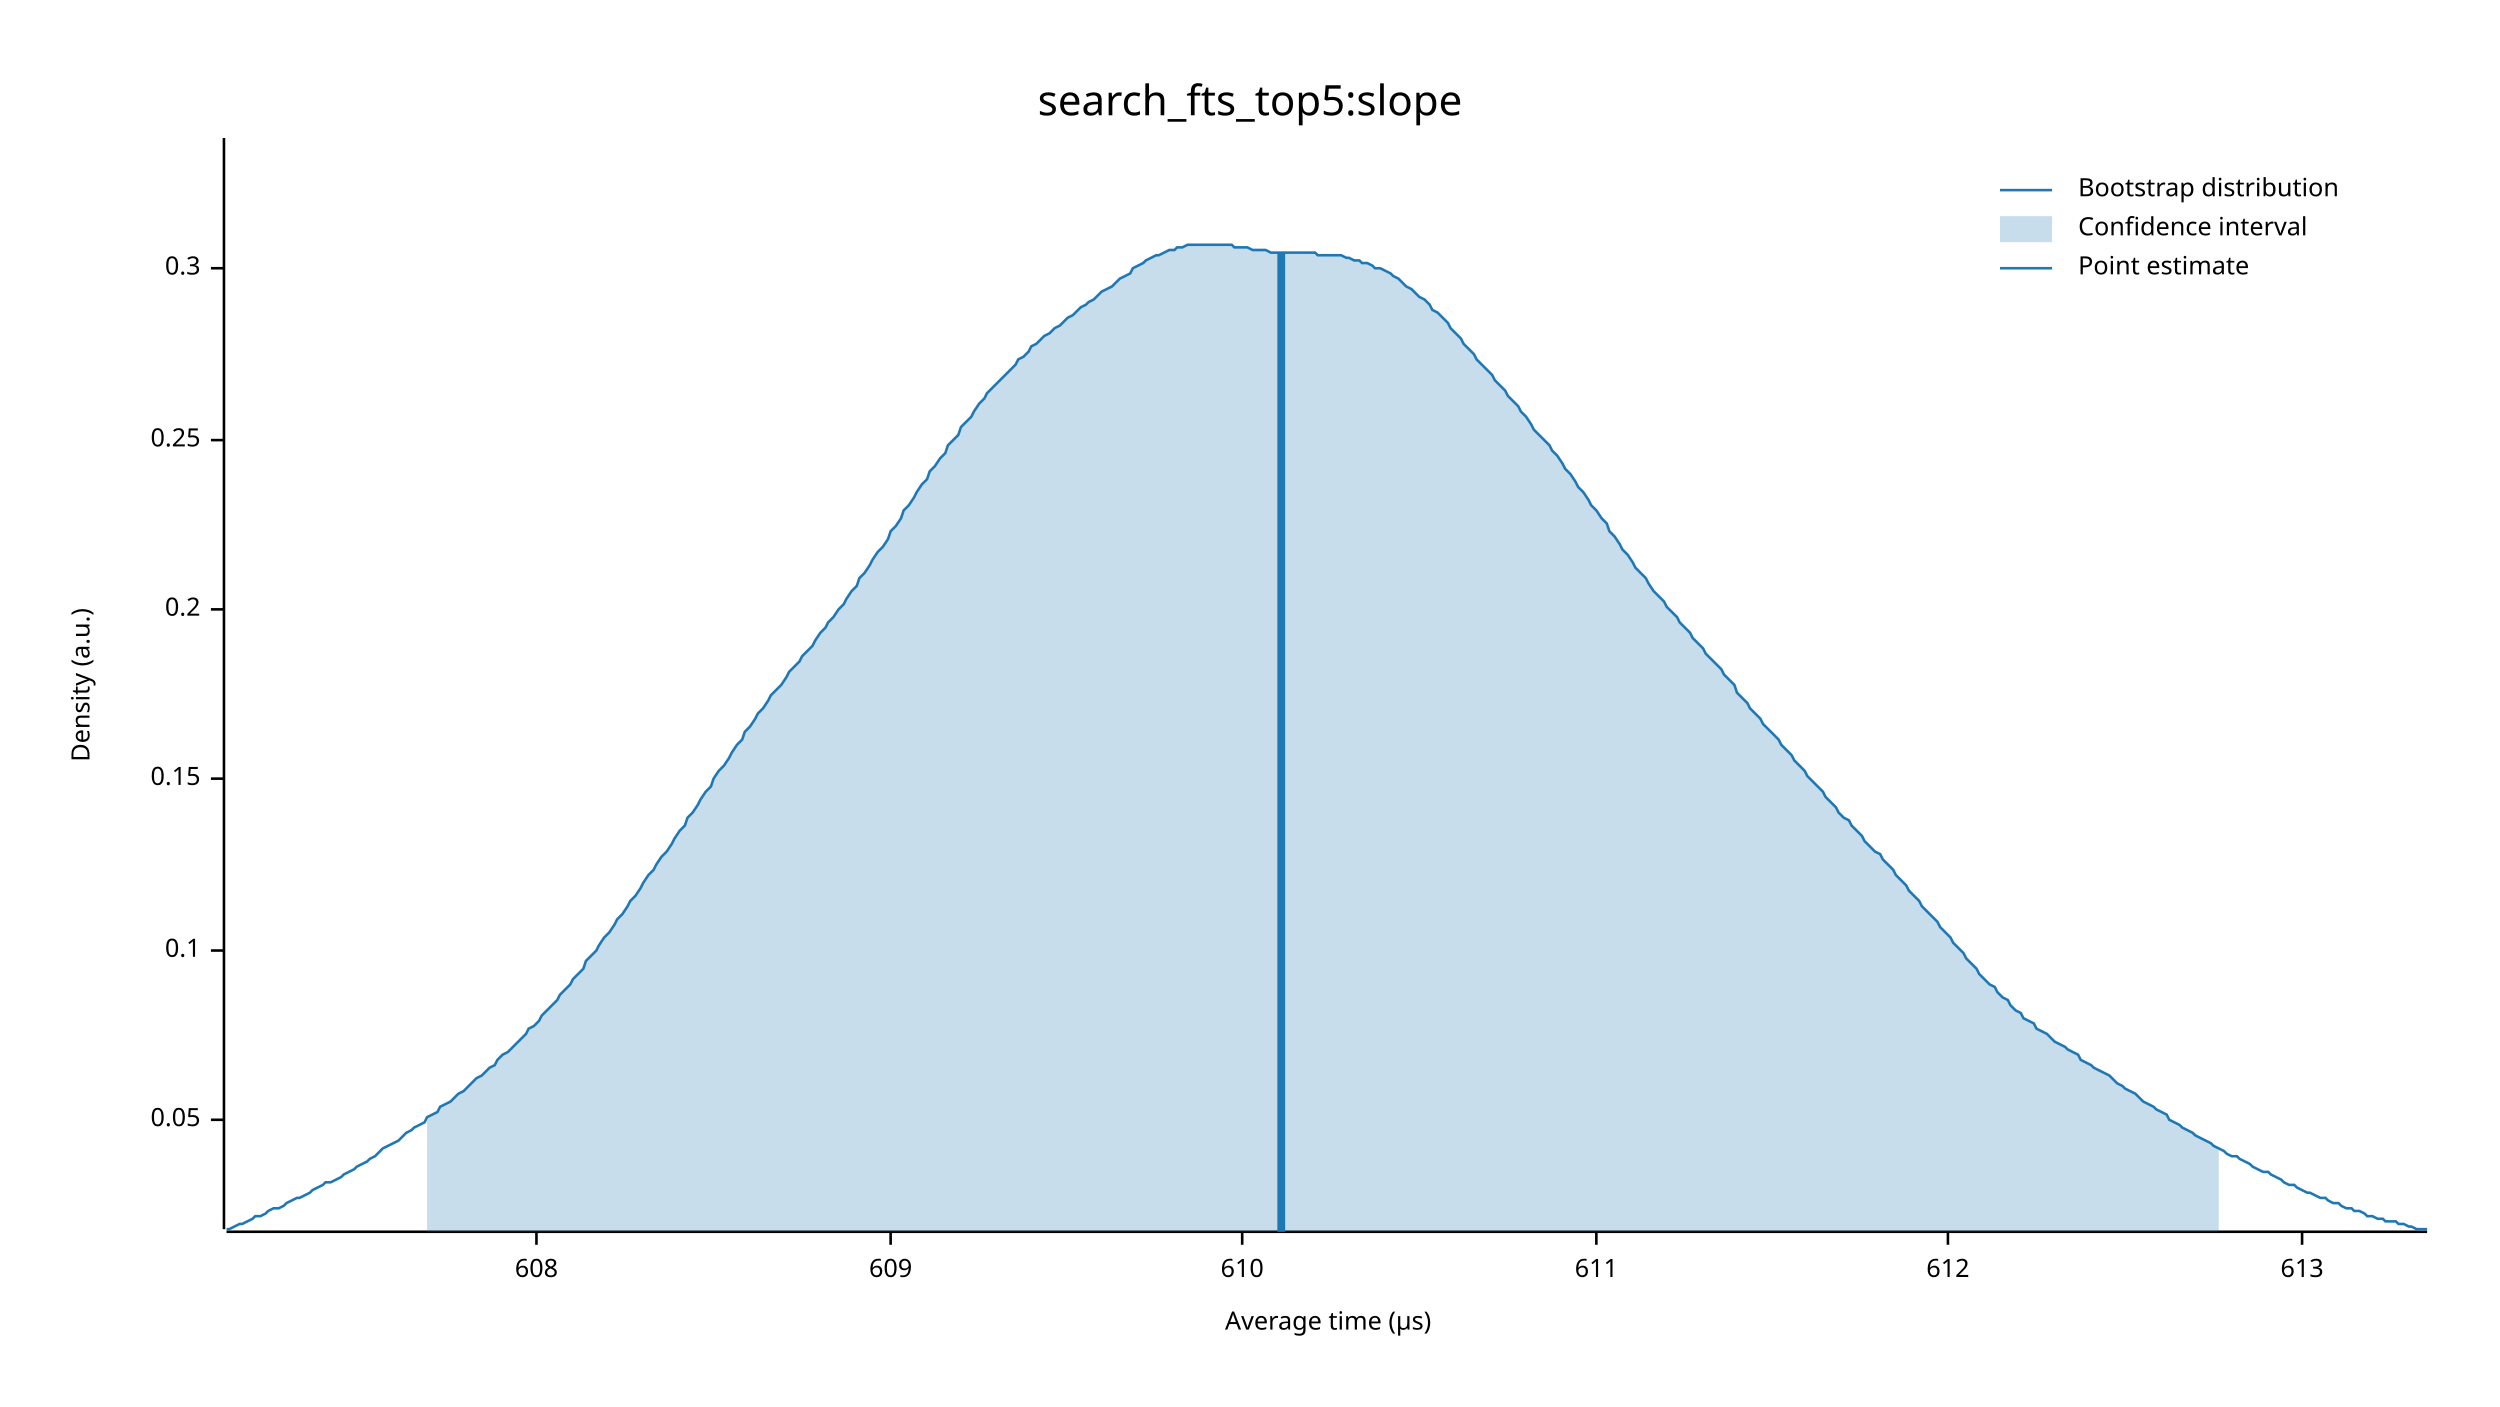
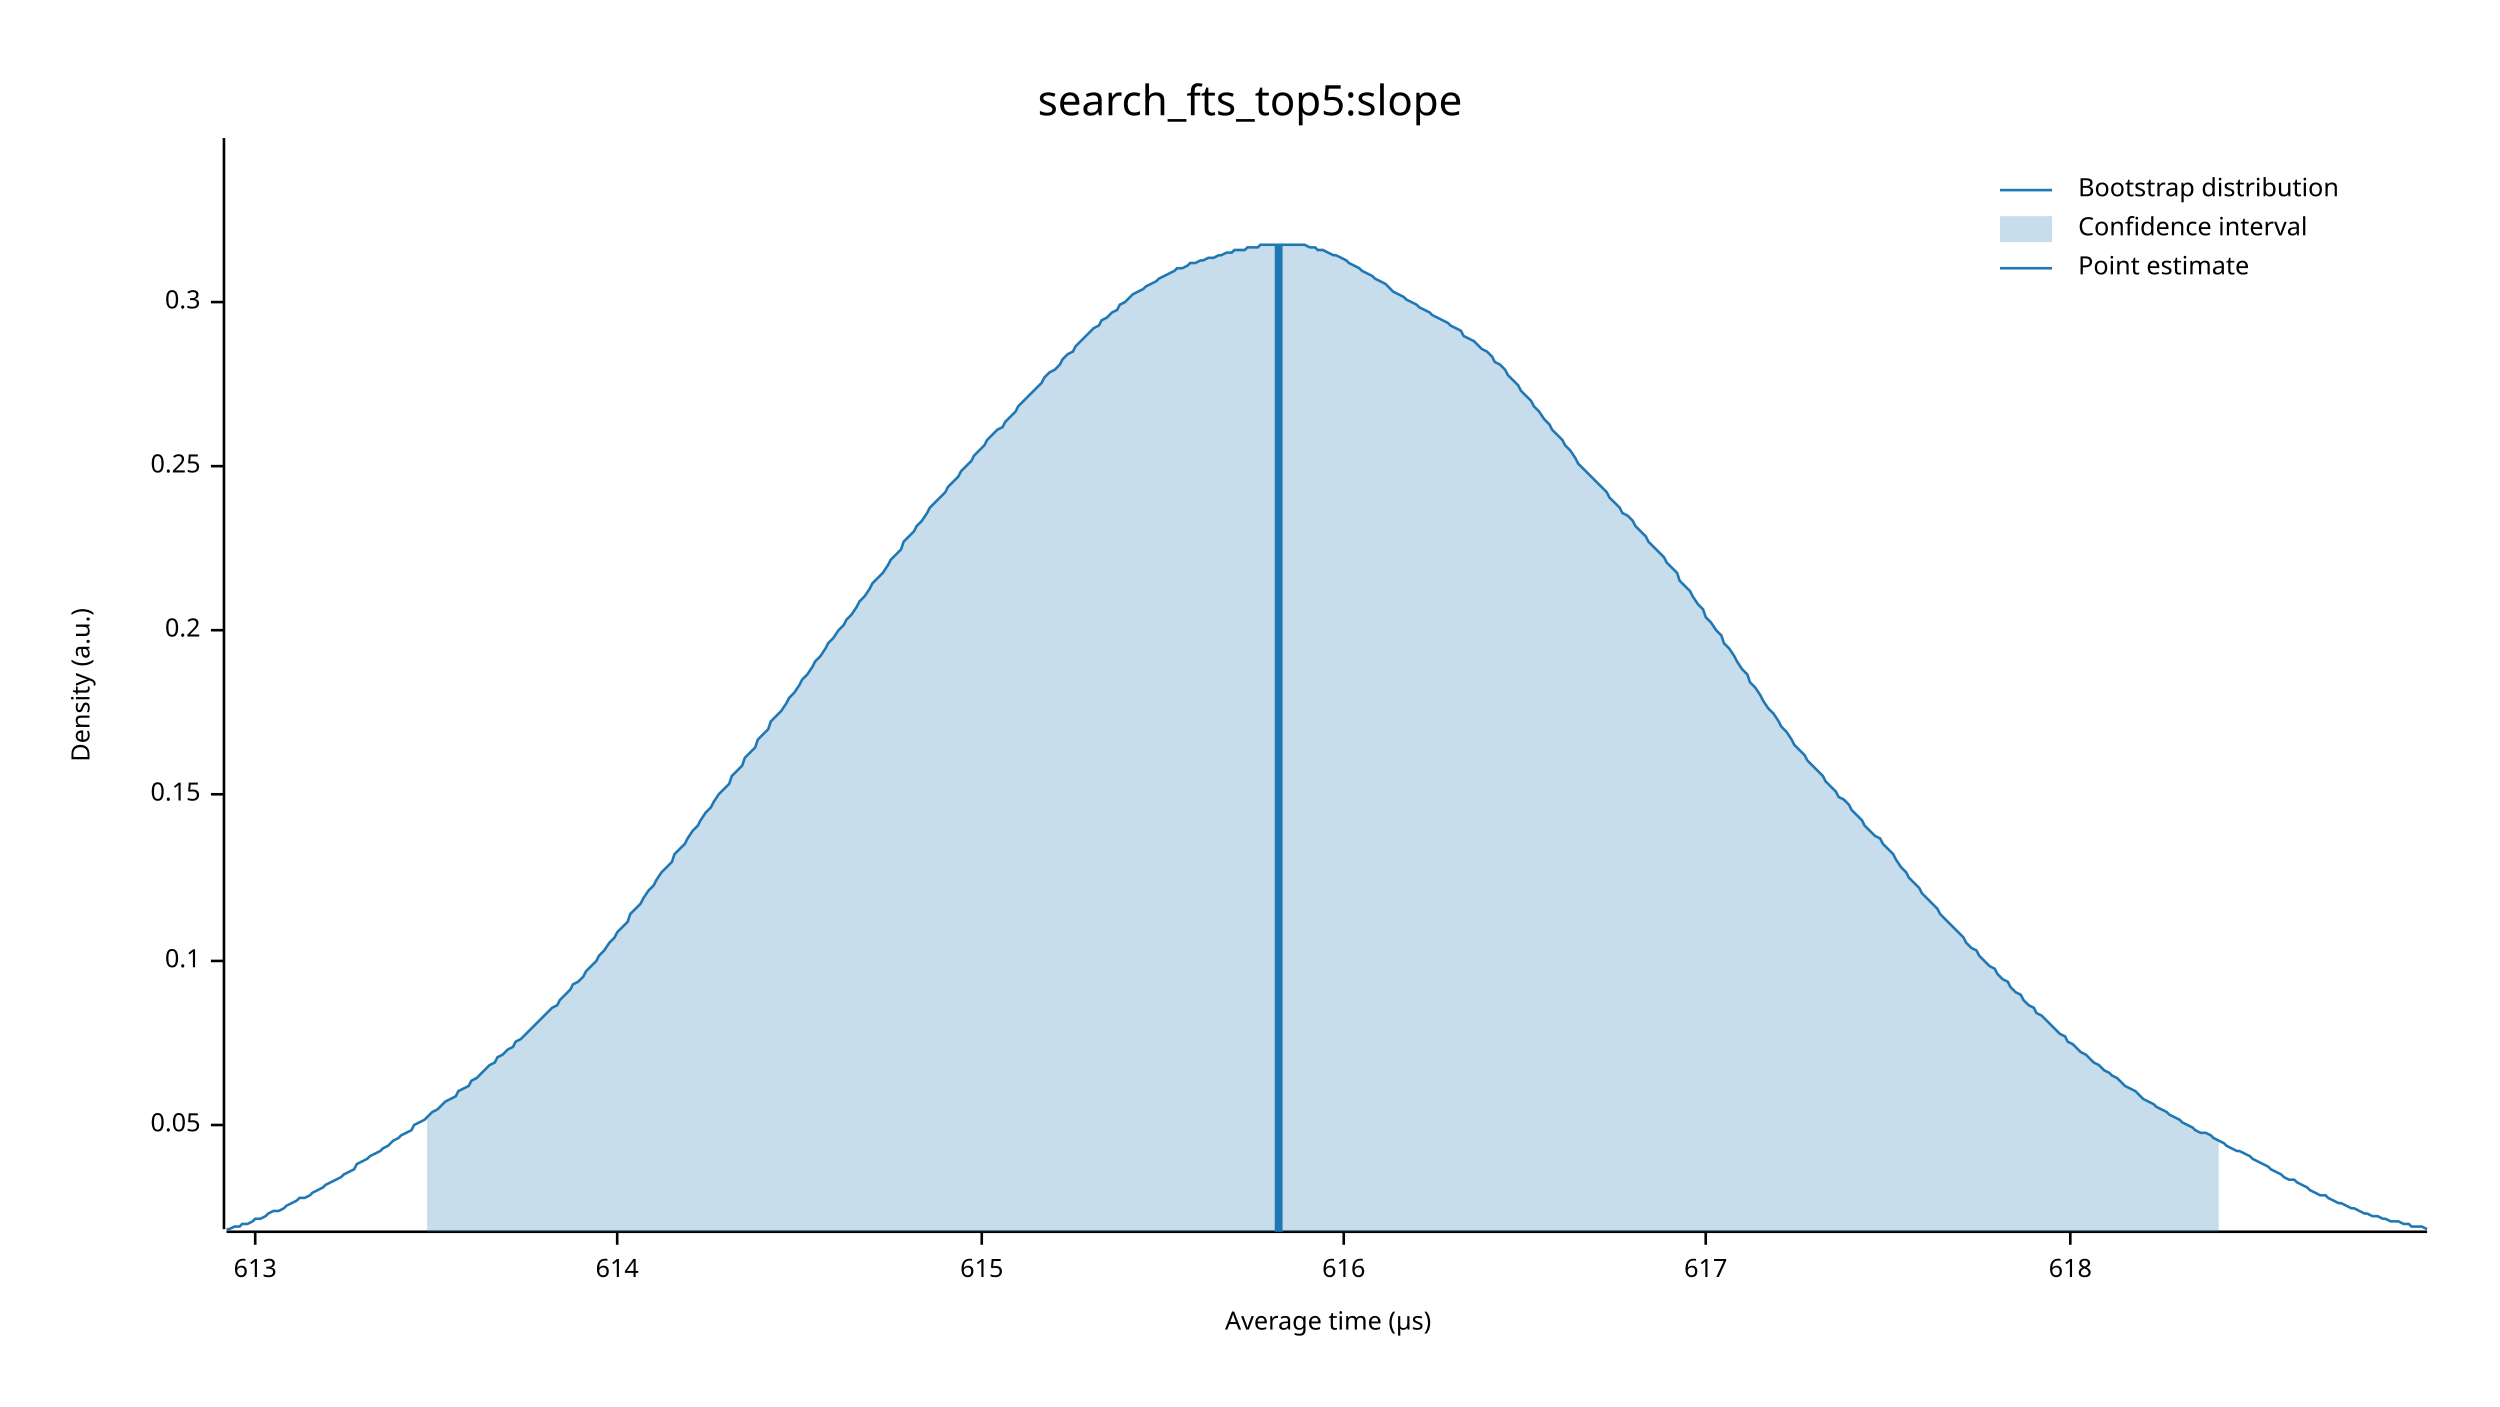
<svg xmlns="http://www.w3.org/2000/svg" width="960" height="540" viewBox="0 0 960 540">
  <text x="480" y="32" dy="0.76em" text-anchor="middle" font-family="sans-serif" font-size="16.129" opacity="1" fill="#000000">
search_fts_top5:slope
</text>
  <text x="27" y="263" dy="0.76em" text-anchor="middle" font-family="sans-serif" font-size="9.677" opacity="1" fill="#000000" transform="rotate(270, 27, 263)">
Density (a.u.)
</text>
  <text x="510" y="513" dy="-0.5ex" text-anchor="middle" font-family="sans-serif" font-size="9.677" opacity="1" fill="#000000">
Average time (µs)
</text>
  <polyline fill="none" opacity="1" stroke="#000000" stroke-width="1" points="86,53 86,472 " />
-   <text x="77" y="430" dy="0.5ex" text-anchor="end" font-family="sans-serif" font-size="9.677" opacity="1" fill="#000000">
+   <text x="77" y="432" dy="0.5ex" text-anchor="end" font-family="sans-serif" font-size="9.677" opacity="1" fill="#000000">
0.05
</text>
-   <polyline fill="none" opacity="1" stroke="#000000" stroke-width="1" points="81,430 86,430 " />
-   <text x="77" y="365" dy="0.5ex" text-anchor="end" font-family="sans-serif" font-size="9.677" opacity="1" fill="#000000">
+   <polyline fill="none" opacity="1" stroke="#000000" stroke-width="1" points="81,432 86,432 " />
+   <text x="77" y="369" dy="0.5ex" text-anchor="end" font-family="sans-serif" font-size="9.677" opacity="1" fill="#000000">
0.1
</text>
-   <polyline fill="none" opacity="1" stroke="#000000" stroke-width="1" points="81,365 86,365 " />
-   <text x="77" y="299" dy="0.5ex" text-anchor="end" font-family="sans-serif" font-size="9.677" opacity="1" fill="#000000">
+   <polyline fill="none" opacity="1" stroke="#000000" stroke-width="1" points="81,369 86,369 " />
+   <text x="77" y="305" dy="0.5ex" text-anchor="end" font-family="sans-serif" font-size="9.677" opacity="1" fill="#000000">
0.15
</text>
-   <polyline fill="none" opacity="1" stroke="#000000" stroke-width="1" points="81,299 86,299 " />
-   <text x="77" y="234" dy="0.5ex" text-anchor="end" font-family="sans-serif" font-size="9.677" opacity="1" fill="#000000">
+   <polyline fill="none" opacity="1" stroke="#000000" stroke-width="1" points="81,305 86,305 " />
+   <text x="77" y="242" dy="0.5ex" text-anchor="end" font-family="sans-serif" font-size="9.677" opacity="1" fill="#000000">
0.2
</text>
-   <polyline fill="none" opacity="1" stroke="#000000" stroke-width="1" points="81,234 86,234 " />
-   <text x="77" y="169" dy="0.5ex" text-anchor="end" font-family="sans-serif" font-size="9.677" opacity="1" fill="#000000">
+   <polyline fill="none" opacity="1" stroke="#000000" stroke-width="1" points="81,242 86,242 " />
+   <text x="77" y="179" dy="0.5ex" text-anchor="end" font-family="sans-serif" font-size="9.677" opacity="1" fill="#000000">
0.25
</text>
-   <polyline fill="none" opacity="1" stroke="#000000" stroke-width="1" points="81,169 86,169 " />
-   <text x="77" y="103" dy="0.5ex" text-anchor="end" font-family="sans-serif" font-size="9.677" opacity="1" fill="#000000">
+   <polyline fill="none" opacity="1" stroke="#000000" stroke-width="1" points="81,179 86,179 " />
+   <text x="77" y="116" dy="0.5ex" text-anchor="end" font-family="sans-serif" font-size="9.677" opacity="1" fill="#000000">
0.3
</text>
-   <polyline fill="none" opacity="1" stroke="#000000" stroke-width="1" points="81,103 86,103 " />
+   <polyline fill="none" opacity="1" stroke="#000000" stroke-width="1" points="81,116 86,116 " />
  <polyline fill="none" opacity="1" stroke="#000000" stroke-width="1" points="87,473 932,473 " />
-   <text x="206" y="483" dy="0.76em" text-anchor="middle" font-family="sans-serif" font-size="9.677" opacity="1" fill="#000000">
- 608
- </text>
-   <polyline fill="none" opacity="1" stroke="#000000" stroke-width="1" points="206,473 206,478 " />
-   <text x="342" y="483" dy="0.76em" text-anchor="middle" font-family="sans-serif" font-size="9.677" opacity="1" fill="#000000">
- 609
- </text>
-   <polyline fill="none" opacity="1" stroke="#000000" stroke-width="1" points="342,473 342,478 " />
-   <text x="477" y="483" dy="0.76em" text-anchor="middle" font-family="sans-serif" font-size="9.677" opacity="1" fill="#000000">
- 610
- </text>
-   <polyline fill="none" opacity="1" stroke="#000000" stroke-width="1" points="477,473 477,478 " />
-   <text x="613" y="483" dy="0.76em" text-anchor="middle" font-family="sans-serif" font-size="9.677" opacity="1" fill="#000000">
- 611
- </text>
-   <polyline fill="none" opacity="1" stroke="#000000" stroke-width="1" points="613,473 613,478 " />
-   <text x="748" y="483" dy="0.76em" text-anchor="middle" font-family="sans-serif" font-size="9.677" opacity="1" fill="#000000">
- 612
- </text>
-   <polyline fill="none" opacity="1" stroke="#000000" stroke-width="1" points="748,473 748,478 " />
-   <text x="884" y="483" dy="0.76em" text-anchor="middle" font-family="sans-serif" font-size="9.677" opacity="1" fill="#000000">
+   <text x="98" y="483" dy="0.76em" text-anchor="middle" font-family="sans-serif" font-size="9.677" opacity="1" fill="#000000">
613
</text>
-   <polyline fill="none" opacity="1" stroke="#000000" stroke-width="1" points="884,473 884,478 " />
-   <polyline fill="none" opacity="1" stroke="#1F78B4" stroke-width="1" points="87,472 88,472 90,471 92,470 93,470 95,469 97,468 98,467 100,467 102,466 103,465 105,464 107,464 109,463 110,462 112,461 114,460 115,460 117,459 119,458 120,457 122,456 124,455 125,454 127,454 129,453 131,452 132,451 134,450 136,449 137,448 139,447 141,446 142,445 144,444 146,442 147,441 149,440 151,439 153,438 154,437 156,435 158,434 159,433 161,432 163,431 164,429 166,428 168,427 169,425 171,424 173,423 175,421 176,420 178,419 180,417 181,416 183,414 185,413 186,412 188,410 190,409 191,407 193,405 195,404 197,402 198,401 200,399 202,397 203,395 205,394 207,392 208,390 210,388 212,386 214,384 215,382 217,380 219,378 220,376 222,374 224,372 225,369 227,367 229,365 230,363 232,360 234,358 236,355 237,353 239,351 241,348 242,346 244,344 246,341 247,339 249,336 251,334 252,332 254,329 256,327 258,324 259,322 261,319 263,317 264,314 266,312 268,309 269,307 271,304 273,302 274,299 276,296 278,294 280,291 281,289 283,286 285,284 286,281 288,279 290,276 291,274 293,272 295,269 296,267 298,265 300,263 302,260 303,258 305,256 307,254 308,252 310,250 312,248 313,246 315,243 317,241 318,239 320,237 322,234 324,232 325,230 327,227 329,225 330,222 332,220 334,217 335,215 337,212 339,210 341,207 342,204 344,202 346,199 347,196 349,194 351,191 352,189 354,186 356,184 357,181 359,179 361,176 363,174 364,171 366,169 368,167 369,164 371,162 373,160 374,158 376,155 378,153 379,151 381,149 383,147 385,145 386,144 388,142 390,140 391,138 393,137 395,135 396,133 398,132 400,130 401,129 403,128 405,126 407,125 408,124 410,122 412,121 413,120 415,118 417,117 418,116 420,115 422,113 423,112 425,111 427,110 429,108 430,107 432,106 434,105 435,103 437,102 439,101 440,100 442,99 444,98 445,98 447,97 449,96 451,96 452,95 454,95 456,94 457,94 459,94 461,94 462,94 464,94 466,94 468,94 469,94 471,94 473,94 474,95 476,95 478,95 479,95 481,96 483,96 484,96 486,96 488,97 490,97 491,97 493,97 495,97 496,97 498,97 500,97 501,97 503,97 505,97 506,98 508,98 510,98 512,98 513,98 515,98 517,99 518,99 520,100 522,100 523,101 525,101 527,102 528,103 530,103 532,104 534,105 535,106 537,107 539,109 540,110 542,111 544,113 545,114 547,115 549,117 550,119 552,120 554,122 556,124 557,126 559,128 561,130 562,132 564,134 566,136 567,138 569,140 571,142 573,144 574,146 576,148 578,150 579,152 581,154 583,156 584,158 586,160 588,163 589,165 591,167 593,169 595,171 596,173 598,175 600,178 601,180 603,182 605,185 606,187 608,189 610,192 611,194 613,196 615,199 617,201 618,204 620,206 622,209 623,211 625,213 627,216 628,218 630,220 632,222 633,224 635,227 637,229 639,231 640,233 642,235 644,237 645,239 647,241 649,243 650,245 652,247 654,249 655,251 657,253 659,255 661,257 662,259 664,261 666,263 667,266 669,268 671,270 672,272 674,274 676,276 677,278 679,280 681,282 683,284 684,286 686,288 688,290 689,292 691,294 693,296 694,298 696,300 698,302 700,304 701,306 703,308 705,310 706,312 708,314 710,315 711,317 713,319 715,321 716,323 718,325 720,327 722,328 723,330 725,332 727,334 728,336 730,338 732,340 733,342 735,344 737,346 738,348 740,350 742,352 744,354 745,356 747,358 749,360 750,362 752,364 754,366 755,368 757,370 759,372 760,374 762,376 764,378 766,379 767,381 769,383 771,384 772,386 774,388 776,389 777,391 779,392 781,393 782,395 784,396 786,397 788,399 789,400 791,401 793,402 794,403 796,404 798,405 799,407 801,408 803,409 804,410 806,411 808,412 810,413 811,414 813,416 815,417 816,418 818,419 820,420 821,421 823,423 825,424 827,425 828,426 830,427 832,428 833,430 835,431 837,432 838,433 840,434 842,435 843,436 845,437 847,438 849,439 850,440 852,441 854,442 855,443 857,444 859,444 860,445 862,446 864,447 865,448 867,449 869,450 871,450 872,451 874,452 876,453 877,454 879,455 881,455 882,456 884,457 886,458 887,458 889,459 891,460 893,460 894,461 896,462 898,462 899,463 901,464 903,464 904,465 906,465 908,466 909,467 911,467 913,468 915,468 916,469 918,469 920,469 921,470 923,470 925,471 926,471 928,472 930,472 932,472 " />
-   <polygon opacity="0.25" fill="#1F78B4" points="164,429 166,428 168,427 169,425 171,424 173,423 175,421 176,420 178,419 180,417 181,416 183,414 185,413 186,412 188,410 190,409 191,407 193,405 195,404 197,402 198,401 200,399 202,397 203,395 205,394 207,392 208,390 210,388 212,386 214,384 215,382 217,380 219,378 220,376 222,374 224,372 225,369 227,367 229,365 230,363 232,360 234,358 236,355 237,353 239,351 241,348 242,346 244,344 246,341 247,339 249,336 251,334 252,332 254,329 256,327 258,324 259,322 261,319 263,317 264,314 266,312 268,309 269,307 271,304 273,302 274,299 276,296 278,294 280,291 281,289 283,286 285,284 286,281 288,279 290,276 291,274 293,272 295,269 296,267 298,265 300,263 302,260 303,258 305,256 307,254 308,252 310,250 312,248 313,246 315,243 317,241 318,239 320,237 322,234 324,232 325,230 327,227 329,225 330,222 332,220 334,217 335,215 337,212 339,210 341,207 342,204 344,202 346,199 347,196 349,194 351,191 352,189 354,186 356,184 357,181 359,179 361,176 363,174 364,171 366,169 368,167 369,164 371,162 373,160 374,158 376,155 378,153 379,151 381,149 383,147 385,145 386,144 388,142 390,140 391,138 393,137 395,135 396,133 398,132 400,130 401,129 403,128 405,126 407,125 408,124 410,122 412,121 413,120 415,118 417,117 418,116 420,115 422,113 423,112 425,111 427,110 429,108 430,107 432,106 434,105 435,103 437,102 439,101 440,100 442,99 444,98 445,98 447,97 449,96 451,96 452,95 454,95 456,94 457,94 459,94 461,94 462,94 464,94 466,94 468,94 469,94 471,94 473,94 474,95 476,95 478,95 479,95 481,96 483,96 484,96 486,96 488,97 490,97 491,97 493,97 495,97 496,97 498,97 500,97 501,97 503,97 505,97 506,98 508,98 510,98 512,98 513,98 515,98 517,99 518,99 520,100 522,100 523,101 525,101 527,102 528,103 530,103 532,104 534,105 535,106 537,107 539,109 540,110 542,111 544,113 545,114 547,115 549,117 550,119 552,120 554,122 556,124 557,126 559,128 561,130 562,132 564,134 566,136 567,138 569,140 571,142 573,144 574,146 576,148 578,150 579,152 581,154 583,156 584,158 586,160 588,163 589,165 591,167 593,169 595,171 596,173 598,175 600,178 601,180 603,182 605,185 606,187 608,189 610,192 611,194 613,196 615,199 617,201 618,204 620,206 622,209 623,211 625,213 627,216 628,218 630,220 632,222 633,224 635,227 637,229 639,231 640,233 642,235 644,237 645,239 647,241 649,243 650,245 652,247 654,249 655,251 657,253 659,255 661,257 662,259 664,261 666,263 667,266 669,268 671,270 672,272 674,274 676,276 677,278 679,280 681,282 683,284 684,286 686,288 688,290 689,292 691,294 693,296 694,298 696,300 698,302 700,304 701,306 703,308 705,310 706,312 708,314 710,315 711,317 713,319 715,321 716,323 718,325 720,327 722,328 723,330 725,332 727,334 728,336 730,338 732,340 733,342 735,344 737,346 738,348 740,350 742,352 744,354 745,356 747,358 749,360 750,362 752,364 754,366 755,368 757,370 759,372 760,374 762,376 764,378 766,379 767,381 769,383 771,384 772,386 774,388 776,389 777,391 779,392 781,393 782,395 784,396 786,397 788,399 789,400 791,401 793,402 794,403 796,404 798,405 799,407 801,408 803,409 804,410 806,411 808,412 810,413 811,414 813,416 815,417 816,418 818,419 820,420 821,421 823,423 825,424 827,425 828,426 830,427 832,428 833,430 835,431 837,432 838,433 840,434 842,435 843,436 845,437 847,438 849,439 850,440 852,441 852,473 164,473 " />
-   <polyline fill="none" opacity="1" stroke="#1F78B4" stroke-width="3" points="492,473 492,97 " />
+   <polyline fill="none" opacity="1" stroke="#000000" stroke-width="1" points="98,473 98,478 " />
+   <text x="237" y="483" dy="0.76em" text-anchor="middle" font-family="sans-serif" font-size="9.677" opacity="1" fill="#000000">
+ 614
+ </text>
+   <polyline fill="none" opacity="1" stroke="#000000" stroke-width="1" points="237,473 237,478 " />
+   <text x="377" y="483" dy="0.76em" text-anchor="middle" font-family="sans-serif" font-size="9.677" opacity="1" fill="#000000">
+ 615
+ </text>
+   <polyline fill="none" opacity="1" stroke="#000000" stroke-width="1" points="377,473 377,478 " />
+   <text x="516" y="483" dy="0.76em" text-anchor="middle" font-family="sans-serif" font-size="9.677" opacity="1" fill="#000000">
+ 616
+ </text>
+   <polyline fill="none" opacity="1" stroke="#000000" stroke-width="1" points="516,473 516,478 " />
+   <text x="655" y="483" dy="0.76em" text-anchor="middle" font-family="sans-serif" font-size="9.677" opacity="1" fill="#000000">
+ 617
+ </text>
+   <polyline fill="none" opacity="1" stroke="#000000" stroke-width="1" points="655,473 655,478 " />
+   <text x="795" y="483" dy="0.76em" text-anchor="middle" font-family="sans-serif" font-size="9.677" opacity="1" fill="#000000">
+ 618
+ </text>
+   <polyline fill="none" opacity="1" stroke="#000000" stroke-width="1" points="795,473 795,478 " />
+   <polyline fill="none" opacity="1" stroke="#1F78B4" stroke-width="1" points="87,472 88,472 90,471 92,471 93,470 95,470 97,469 98,468 100,468 102,467 103,466 105,465 107,465 109,464 110,463 112,462 114,461 115,460 117,460 119,459 120,458 122,457 124,456 125,455 127,454 129,453 131,452 132,451 134,450 136,449 137,447 139,446 141,445 142,444 144,443 146,442 147,441 149,440 151,438 153,437 154,436 156,435 158,434 159,432 161,431 163,430 164,429 166,427 168,426 169,425 171,423 173,422 175,421 176,419 178,418 180,417 181,415 183,414 185,412 186,411 188,409 190,408 191,406 193,405 195,403 197,402 198,400 200,399 202,397 203,396 205,394 207,392 208,391 210,389 212,387 214,386 215,384 217,382 219,380 220,378 222,377 224,375 225,373 227,371 229,369 230,367 232,365 234,362 236,360 237,358 239,356 241,354 242,351 244,349 246,347 247,345 249,342 251,340 252,338 254,335 256,333 258,331 259,328 261,326 263,324 264,322 266,319 268,317 269,315 271,312 273,310 274,308 276,305 278,303 280,301 281,298 283,296 285,294 286,291 288,289 290,287 291,284 293,282 295,280 296,277 298,275 300,273 302,270 303,268 305,266 307,263 308,261 310,259 312,256 313,254 315,252 317,249 318,247 320,245 322,242 324,240 325,238 327,236 329,233 330,231 332,229 334,226 335,224 337,222 339,220 341,217 342,215 344,213 346,211 347,208 349,206 351,204 352,202 354,200 356,197 357,195 359,193 361,191 363,189 364,187 366,185 368,183 369,181 371,179 373,177 374,175 376,173 378,171 379,169 381,167 383,165 385,164 386,162 388,160 390,158 391,156 393,154 395,152 396,151 398,149 400,147 401,145 403,143 405,142 407,140 408,138 410,136 412,135 413,133 415,131 417,129 418,128 420,126 422,125 423,123 425,122 427,120 429,119 430,117 432,116 434,114 435,113 437,112 439,111 440,110 442,109 444,108 445,107 447,106 449,105 451,104 452,103 454,103 456,102 457,101 459,101 461,100 462,100 464,99 466,99 468,98 469,98 471,97 473,97 474,96 476,96 478,96 479,95 481,95 483,95 484,94 486,94 488,94 490,94 491,94 493,94 495,94 496,94 498,94 500,94 501,94 503,95 505,95 506,96 508,96 510,97 512,98 513,98 515,99 517,100 518,101 520,102 522,103 523,104 525,105 527,106 528,107 530,108 532,109 534,111 535,112 537,113 539,114 540,115 542,116 544,117 545,118 547,119 549,120 550,121 552,122 554,123 556,124 557,125 559,126 561,127 562,129 564,130 566,131 567,132 569,134 571,135 573,137 574,139 576,140 578,142 579,144 581,146 583,148 584,150 586,152 588,154 589,156 591,158 593,161 595,163 596,165 598,167 600,169 601,171 603,173 605,176 606,178 608,180 610,182 611,183 613,185 615,187 617,189 618,191 620,193 622,195 623,197 625,198 627,200 628,202 630,204 632,206 633,208 635,210 637,212 639,214 640,216 642,218 644,220 645,223 647,225 649,227 650,229 652,232 654,234 655,237 657,239 659,242 661,244 662,247 664,249 666,252 667,254 669,257 671,259 672,262 674,264 676,267 677,269 679,272 681,274 683,277 684,279 686,281 688,284 689,286 691,288 693,290 694,292 696,294 698,296 700,298 701,300 703,302 705,304 706,306 708,307 710,309 711,311 713,313 715,315 716,317 718,319 720,321 722,322 723,324 725,326 727,328 728,330 730,333 732,335 733,337 735,339 737,341 738,343 740,345 742,347 744,349 745,351 747,353 749,355 750,356 752,358 754,360 755,362 757,364 759,365 760,367 762,369 764,371 766,372 767,374 769,376 771,377 772,379 774,381 776,382 777,384 779,386 781,387 782,389 784,390 786,392 788,394 789,395 791,397 793,398 794,400 796,401 798,403 799,404 801,405 803,407 804,408 806,409 808,411 810,412 811,413 813,414 815,416 816,417 818,418 820,419 821,420 823,422 825,423 827,424 828,425 830,426 832,427 833,428 835,429 837,430 838,431 840,432 842,433 843,434 845,435 847,435 849,436 850,437 852,438 854,439 855,440 857,441 859,442 860,442 862,443 864,444 865,445 867,446 869,447 871,448 872,449 874,450 876,451 877,452 879,453 881,453 882,454 884,455 886,456 887,457 889,458 891,459 893,459 894,460 896,461 898,462 899,462 901,463 903,464 904,464 906,465 908,466 909,466 911,467 913,467 915,468 916,468 918,469 920,469 921,469 923,470 925,470 926,471 928,471 930,471 932,472 " />
+   <polygon opacity="0.25" fill="#1F78B4" points="164,429 166,427 168,426 169,425 171,423 173,422 175,421 176,419 178,418 180,417 181,415 183,414 185,412 186,411 188,409 190,408 191,406 193,405 195,403 197,402 198,400 200,399 202,397 203,396 205,394 207,392 208,391 210,389 212,387 214,386 215,384 217,382 219,380 220,378 222,377 224,375 225,373 227,371 229,369 230,367 232,365 234,362 236,360 237,358 239,356 241,354 242,351 244,349 246,347 247,345 249,342 251,340 252,338 254,335 256,333 258,331 259,328 261,326 263,324 264,322 266,319 268,317 269,315 271,312 273,310 274,308 276,305 278,303 280,301 281,298 283,296 285,294 286,291 288,289 290,287 291,284 293,282 295,280 296,277 298,275 300,273 302,270 303,268 305,266 307,263 308,261 310,259 312,256 313,254 315,252 317,249 318,247 320,245 322,242 324,240 325,238 327,236 329,233 330,231 332,229 334,226 335,224 337,222 339,220 341,217 342,215 344,213 346,211 347,208 349,206 351,204 352,202 354,200 356,197 357,195 359,193 361,191 363,189 364,187 366,185 368,183 369,181 371,179 373,177 374,175 376,173 378,171 379,169 381,167 383,165 385,164 386,162 388,160 390,158 391,156 393,154 395,152 396,151 398,149 400,147 401,145 403,143 405,142 407,140 408,138 410,136 412,135 413,133 415,131 417,129 418,128 420,126 422,125 423,123 425,122 427,120 429,119 430,117 432,116 434,114 435,113 437,112 439,111 440,110 442,109 444,108 445,107 447,106 449,105 451,104 452,103 454,103 456,102 457,101 459,101 461,100 462,100 464,99 466,99 468,98 469,98 471,97 473,97 474,96 476,96 478,96 479,95 481,95 483,95 484,94 486,94 488,94 490,94 491,94 493,94 495,94 496,94 498,94 500,94 501,94 503,95 505,95 506,96 508,96 510,97 512,98 513,98 515,99 517,100 518,101 520,102 522,103 523,104 525,105 527,106 528,107 530,108 532,109 534,111 535,112 537,113 539,114 540,115 542,116 544,117 545,118 547,119 549,120 550,121 552,122 554,123 556,124 557,125 559,126 561,127 562,129 564,130 566,131 567,132 569,134 571,135 573,137 574,139 576,140 578,142 579,144 581,146 583,148 584,150 586,152 588,154 589,156 591,158 593,161 595,163 596,165 598,167 600,169 601,171 603,173 605,176 606,178 608,180 610,182 611,183 613,185 615,187 617,189 618,191 620,193 622,195 623,197 625,198 627,200 628,202 630,204 632,206 633,208 635,210 637,212 639,214 640,216 642,218 644,220 645,223 647,225 649,227 650,229 652,232 654,234 655,237 657,239 659,242 661,244 662,247 664,249 666,252 667,254 669,257 671,259 672,262 674,264 676,267 677,269 679,272 681,274 683,277 684,279 686,281 688,284 689,286 691,288 693,290 694,292 696,294 698,296 700,298 701,300 703,302 705,304 706,306 708,307 710,309 711,311 713,313 715,315 716,317 718,319 720,321 722,322 723,324 725,326 727,328 728,330 730,333 732,335 733,337 735,339 737,341 738,343 740,345 742,347 744,349 745,351 747,353 749,355 750,356 752,358 754,360 755,362 757,364 759,365 760,367 762,369 764,371 766,372 767,374 769,376 771,377 772,379 774,381 776,382 777,384 779,386 781,387 782,389 784,390 786,392 788,394 789,395 791,397 793,398 794,400 796,401 798,403 799,404 801,405 803,407 804,408 806,409 808,411 810,412 811,413 813,414 815,416 816,417 818,418 820,419 821,420 823,422 825,423 827,424 828,425 830,426 832,427 833,428 835,429 837,430 838,431 840,432 842,433 843,434 845,435 847,435 849,436 850,437 852,438 852,473 164,473 " />
+   <polyline fill="none" opacity="1" stroke="#1F78B4" stroke-width="3" points="491,473 491,94 " />
  <text x="798" y="68" dy="0.76em" text-anchor="start" font-family="sans-serif" font-size="9.677" opacity="1" fill="#000000">
Bootstrap distribution
</text>
  <text x="798" y="83" dy="0.76em" text-anchor="start" font-family="sans-serif" font-size="9.677" opacity="1" fill="#000000">
Confidence interval
</text>
  <text x="798" y="98" dy="0.76em" text-anchor="start" font-family="sans-serif" font-size="9.677" opacity="1" fill="#000000">
Point estimate
</text>
  <polyline fill="none" opacity="1" stroke="#1F78B4" stroke-width="1" points="768,73 788,73 " />
  <rect x="768" y="83" width="20" height="10" opacity="0.25" fill="#1F78B4" stroke="none" />
  <polyline fill="none" opacity="1" stroke="#1F78B4" stroke-width="1" points="768,103 788,103 " />
</svg>
